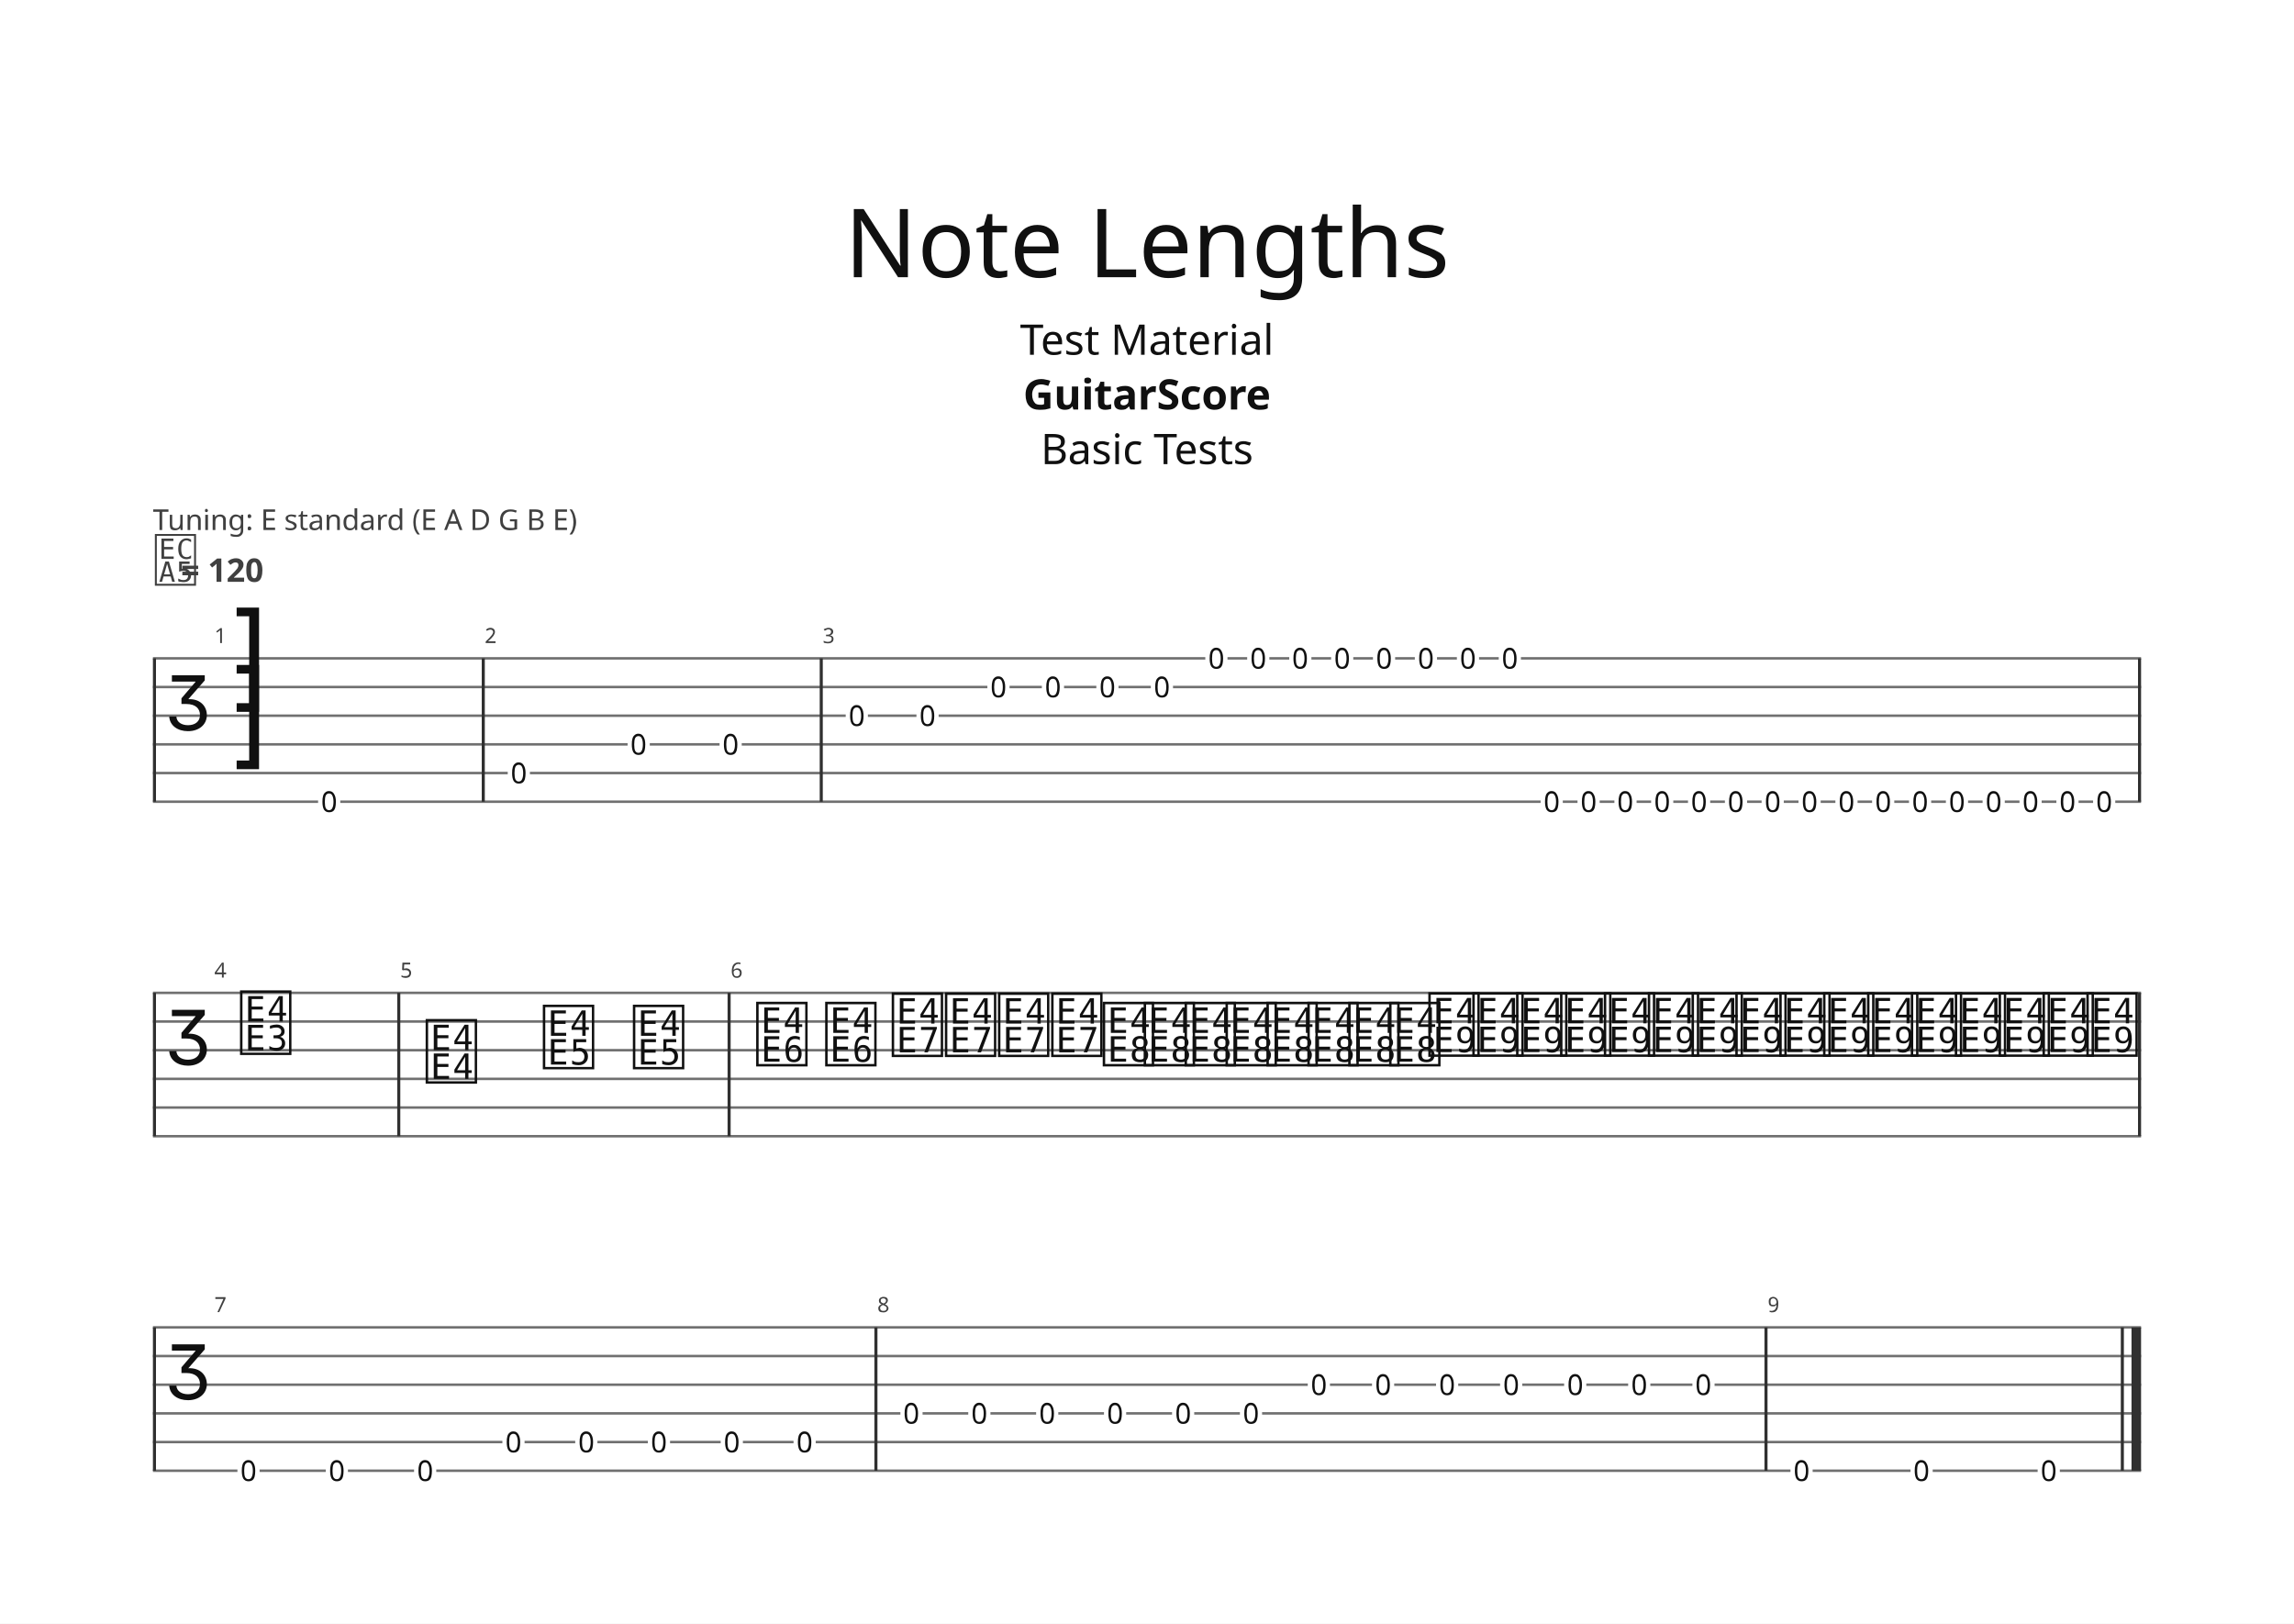
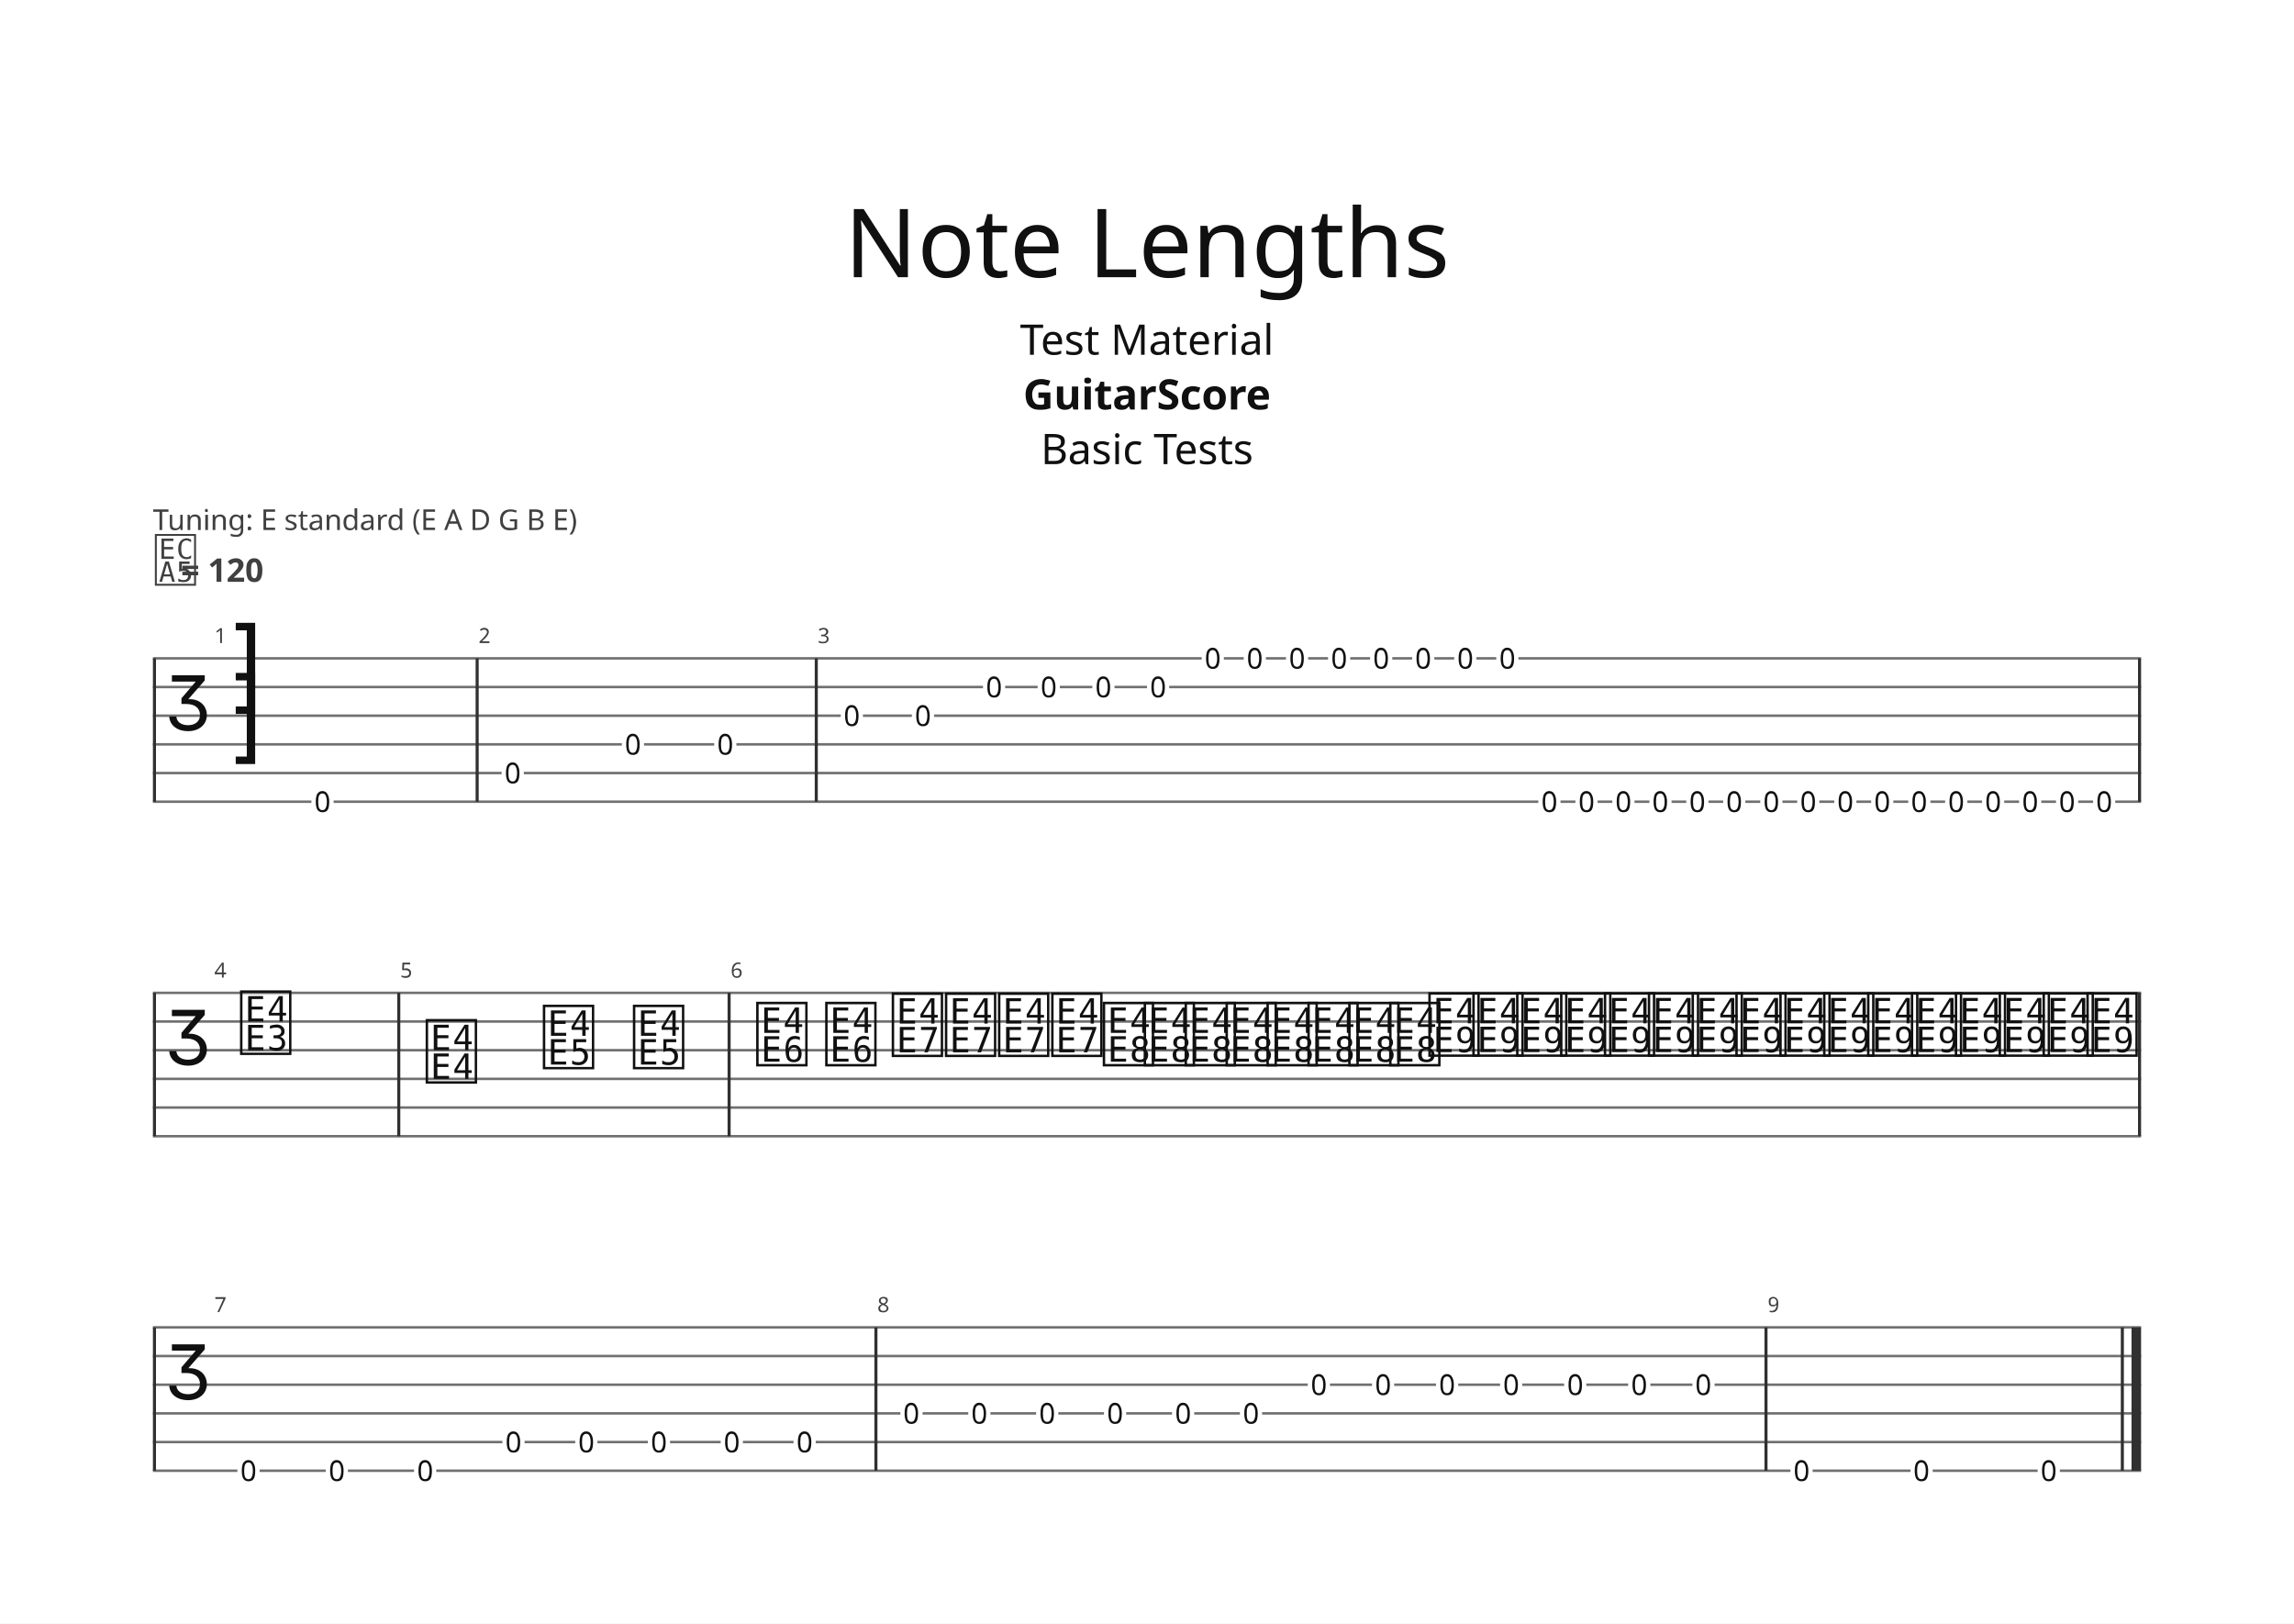
<svg xmlns="http://www.w3.org/2000/svg" width="210mm" height="148.65mm" viewBox="0 0 120 84.94">
  <rect width="100%" height="100%" fill="#ffffff" />
  <text x="60" y="14.5" font-family="Noto Sans" font-size="5" text-anchor="middle" fill="#101010">Note Lengths</text>
  <text x="60" y="18.56" font-family="Noto Sans" font-size="2.2" text-anchor="middle" fill="#101010">Test Material</text>
  <text x="60" y="21.42" font-family="Noto Sans" font-size="2.2" font-weight="bold" text-anchor="middle" fill="#101010">GuitarScore</text>
  <text x="60" y="24.28" font-family="Noto Sans" font-size="2.2" text-anchor="middle" fill="#101010">Basic Tests</text>
  <text x="8" y="27.73" font-family="Noto Sans" font-size="1.5" fill="#404040">Tuning: E standard (E A D G B E)</text>
  <text x="9.46" y="30.44" font-family="Noto Sans" font-size="1.7" font-weight="bold" fill="#404040">= 120</text>
  <text x="8" y="30.44" font-family="Bravura" font-size="3.2" fill="#404040" data-glyph="metNoteQuarterUp"></text>
  <line x1="8" y1="34.44" x2="112" y2="34.44" stroke="#707070" stroke-width="0.13" />
  <line x1="8" y1="35.94" x2="112" y2="35.94" stroke="#707070" stroke-width="0.13" />
  <line x1="8" y1="37.44" x2="112" y2="37.44" stroke="#707070" stroke-width="0.13" />
  <line x1="8" y1="38.94" x2="112" y2="38.94" stroke="#707070" stroke-width="0.13" />
  <line x1="8" y1="40.44" x2="112" y2="40.44" stroke="#707070" stroke-width="0.13" />
  <line x1="8" y1="41.94" x2="112" y2="41.94" stroke="#707070" stroke-width="0.13" />
  <line x1="8.08" y1="34.44" x2="8.08" y2="41.94" stroke="#303030" stroke-width="0.16" />
  <text x="8.6" y="38.22" font-family="Bravura" font-size="3.97" fill="#101010" data-glyph="6stringTabClef"></text>
  <text x="11.22" y="33.64" font-family="Noto Sans" font-size="1.1" fill="#404040">1</text>
-   <text x="12.02" y="36.69" font-family="Bravura" font-size="6" fill="#101010" data-glyph="timeSig4"></text>
-   <text x="12.02" y="39.69" font-family="Bravura" font-size="6" fill="#101010" data-glyph="timeSig4"></text>
-   <rect x="16.64" y="41.2" width="1.16" height="1.47" fill="#ffffff" />
-   <text x="17.22" y="42.48" font-family="Noto Sans" font-size="1.5" text-anchor="middle" fill="#101010">0</text>
-   <line x1="25.28" y1="34.44" x2="25.28" y2="41.94" stroke="#303030" stroke-width="0.16" />
-   <text x="25.36" y="33.64" font-family="Noto Sans" font-size="1.1" fill="#404040">2</text>
-   <rect x="26.56" y="39.7" width="1.16" height="1.47" fill="#ffffff" />
-   <text x="27.14" y="40.98" font-family="Noto Sans" font-size="1.5" text-anchor="middle" fill="#101010">0</text>
-   <rect x="32.83" y="38.2" width="1.16" height="1.47" fill="#ffffff" />
-   <text x="33.4" y="39.48" font-family="Noto Sans" font-size="1.5" text-anchor="middle" fill="#101010">0</text>
-   <rect x="37.64" y="38.2" width="1.16" height="1.47" fill="#ffffff" />
-   <text x="38.22" y="39.48" font-family="Noto Sans" font-size="1.5" text-anchor="middle" fill="#101010">0</text>
-   <line x1="42.96" y1="34.44" x2="42.96" y2="41.94" stroke="#303030" stroke-width="0.16" />
-   <text x="43.04" y="33.64" font-family="Noto Sans" font-size="1.1" fill="#404040">3</text>
-   <rect x="44.24" y="36.7" width="1.16" height="1.47" fill="#ffffff" />
-   <text x="44.82" y="37.98" font-family="Noto Sans" font-size="1.5" text-anchor="middle" fill="#101010">0</text>
-   <rect x="47.94" y="36.7" width="1.16" height="1.47" fill="#ffffff" />
-   <text x="48.52" y="37.98" font-family="Noto Sans" font-size="1.5" text-anchor="middle" fill="#101010">0</text>
-   <rect x="51.65" y="35.2" width="1.16" height="1.47" fill="#ffffff" />
-   <text x="52.23" y="36.48" font-family="Noto Sans" font-size="1.5" text-anchor="middle" fill="#101010">0</text>
-   <rect x="54.5" y="35.2" width="1.16" height="1.47" fill="#ffffff" />
-   <text x="55.08" y="36.48" font-family="Noto Sans" font-size="1.5" text-anchor="middle" fill="#101010">0</text>
-   <rect x="57.35" y="35.2" width="1.16" height="1.47" fill="#ffffff" />
-   <text x="57.93" y="36.48" font-family="Noto Sans" font-size="1.5" text-anchor="middle" fill="#101010">0</text>
-   <rect x="60.2" y="35.2" width="1.16" height="1.47" fill="#ffffff" />
-   <text x="60.78" y="36.48" font-family="Noto Sans" font-size="1.5" text-anchor="middle" fill="#101010">0</text>
-   <rect x="63.05" y="33.7" width="1.16" height="1.47" fill="#ffffff" />
-   <text x="63.63" y="34.98" font-family="Noto Sans" font-size="1.5" text-anchor="middle" fill="#101010">0</text>
-   <rect x="65.24" y="33.7" width="1.16" height="1.47" fill="#ffffff" />
-   <text x="65.82" y="34.98" font-family="Noto Sans" font-size="1.5" text-anchor="middle" fill="#101010">0</text>
-   <rect x="67.44" y="33.7" width="1.16" height="1.47" fill="#ffffff" />
-   <text x="68.01" y="34.98" font-family="Noto Sans" font-size="1.5" text-anchor="middle" fill="#101010">0</text>
-   <rect x="69.63" y="33.7" width="1.16" height="1.47" fill="#ffffff" />
-   <text x="70.21" y="34.98" font-family="Noto Sans" font-size="1.5" text-anchor="middle" fill="#101010">0</text>
-   <rect x="71.82" y="33.7" width="1.16" height="1.47" fill="#ffffff" />
-   <text x="72.4" y="34.98" font-family="Noto Sans" font-size="1.5" text-anchor="middle" fill="#101010">0</text>
-   <rect x="74.01" y="33.7" width="1.16" height="1.47" fill="#ffffff" />
-   <text x="74.59" y="34.98" font-family="Noto Sans" font-size="1.5" text-anchor="middle" fill="#101010">0</text>
-   <rect x="76.21" y="33.7" width="1.16" height="1.47" fill="#ffffff" />
-   <text x="76.79" y="34.98" font-family="Noto Sans" font-size="1.5" text-anchor="middle" fill="#101010">0</text>
-   <rect x="78.4" y="33.7" width="1.16" height="1.47" fill="#ffffff" />
-   <text x="78.98" y="34.98" font-family="Noto Sans" font-size="1.5" text-anchor="middle" fill="#101010">0</text>
-   <rect x="80.59" y="41.2" width="1.16" height="1.47" fill="#ffffff" />
-   <text x="81.17" y="42.48" font-family="Noto Sans" font-size="1.5" text-anchor="middle" fill="#101010">0</text>
-   <rect x="82.52" y="41.2" width="1.16" height="1.47" fill="#ffffff" />
-   <text x="83.1" y="42.48" font-family="Noto Sans" font-size="1.5" text-anchor="middle" fill="#101010">0</text>
-   <rect x="84.45" y="41.2" width="1.16" height="1.47" fill="#ffffff" />
-   <text x="85.02" y="42.48" font-family="Noto Sans" font-size="1.5" text-anchor="middle" fill="#101010">0</text>
-   <rect x="86.37" y="41.2" width="1.16" height="1.47" fill="#ffffff" />
-   <text x="86.95" y="42.48" font-family="Noto Sans" font-size="1.5" text-anchor="middle" fill="#101010">0</text>
-   <rect x="88.3" y="41.2" width="1.16" height="1.47" fill="#ffffff" />
-   <text x="88.88" y="42.48" font-family="Noto Sans" font-size="1.5" text-anchor="middle" fill="#101010">0</text>
-   <rect x="90.23" y="41.2" width="1.16" height="1.47" fill="#ffffff" />
-   <text x="90.8" y="42.48" font-family="Noto Sans" font-size="1.5" text-anchor="middle" fill="#101010">0</text>
-   <rect x="92.15" y="41.2" width="1.16" height="1.47" fill="#ffffff" />
-   <text x="92.73" y="42.48" font-family="Noto Sans" font-size="1.5" text-anchor="middle" fill="#101010">0</text>
-   <rect x="94.08" y="41.2" width="1.16" height="1.47" fill="#ffffff" />
-   <text x="94.66" y="42.48" font-family="Noto Sans" font-size="1.5" text-anchor="middle" fill="#101010">0</text>
-   <rect x="96.01" y="41.2" width="1.16" height="1.47" fill="#ffffff" />
-   <text x="96.59" y="42.48" font-family="Noto Sans" font-size="1.5" text-anchor="middle" fill="#101010">0</text>
-   <rect x="97.93" y="41.2" width="1.16" height="1.47" fill="#ffffff" />
-   <text x="98.51" y="42.48" font-family="Noto Sans" font-size="1.5" text-anchor="middle" fill="#101010">0</text>
-   <rect x="99.86" y="41.2" width="1.16" height="1.47" fill="#ffffff" />
-   <text x="100.44" y="42.48" font-family="Noto Sans" font-size="1.5" text-anchor="middle" fill="#101010">0</text>
-   <rect x="101.79" y="41.2" width="1.16" height="1.47" fill="#ffffff" />
-   <text x="102.37" y="42.48" font-family="Noto Sans" font-size="1.5" text-anchor="middle" fill="#101010">0</text>
-   <rect x="103.71" y="41.2" width="1.16" height="1.47" fill="#ffffff" />
-   <text x="104.29" y="42.48" font-family="Noto Sans" font-size="1.5" text-anchor="middle" fill="#101010">0</text>
-   <rect x="105.64" y="41.2" width="1.16" height="1.47" fill="#ffffff" />
-   <text x="106.22" y="42.48" font-family="Noto Sans" font-size="1.5" text-anchor="middle" fill="#101010">0</text>
-   <rect x="107.57" y="41.2" width="1.16" height="1.47" fill="#ffffff" />
-   <text x="108.15" y="42.48" font-family="Noto Sans" font-size="1.5" text-anchor="middle" fill="#101010">0</text>
+   <text x="12.02" y="36.88" font-family="Bravura" font-size="5.25" fill="#101010" data-glyph="timeSig4"></text>
+   <text x="12.02" y="39.5" font-family="Bravura" font-size="5.25" fill="#101010" data-glyph="timeSig4"></text>
+   <rect x="16.29" y="41.2" width="1.16" height="1.47" fill="#ffffff" />
+   <text x="16.87" y="42.48" font-family="Noto Sans" font-size="1.5" text-anchor="middle" fill="#101010">0</text>
+   <line x1="24.96" y1="34.44" x2="24.96" y2="41.94" stroke="#303030" stroke-width="0.16" />
+   <text x="25.04" y="33.64" font-family="Noto Sans" font-size="1.1" fill="#404040">2</text>
+   <rect x="26.24" y="39.7" width="1.16" height="1.47" fill="#ffffff" />
+   <text x="26.82" y="40.98" font-family="Noto Sans" font-size="1.5" text-anchor="middle" fill="#101010">0</text>
+   <rect x="32.53" y="38.2" width="1.16" height="1.47" fill="#ffffff" />
+   <text x="33.11" y="39.48" font-family="Noto Sans" font-size="1.5" text-anchor="middle" fill="#101010">0</text>
+   <rect x="37.36" y="38.2" width="1.16" height="1.47" fill="#ffffff" />
+   <text x="37.94" y="39.48" font-family="Noto Sans" font-size="1.5" text-anchor="middle" fill="#101010">0</text>
+   <line x1="42.7" y1="34.44" x2="42.7" y2="41.94" stroke="#303030" stroke-width="0.16" />
+   <text x="42.78" y="33.64" font-family="Noto Sans" font-size="1.1" fill="#404040">3</text>
+   <rect x="43.98" y="36.7" width="1.16" height="1.47" fill="#ffffff" />
+   <text x="44.56" y="37.98" font-family="Noto Sans" font-size="1.5" text-anchor="middle" fill="#101010">0</text>
+   <rect x="47.7" y="36.7" width="1.16" height="1.47" fill="#ffffff" />
+   <text x="48.28" y="37.98" font-family="Noto Sans" font-size="1.5" text-anchor="middle" fill="#101010">0</text>
+   <rect x="51.42" y="35.2" width="1.16" height="1.47" fill="#ffffff" />
+   <text x="52" y="36.48" font-family="Noto Sans" font-size="1.5" text-anchor="middle" fill="#101010">0</text>
+   <rect x="54.28" y="35.2" width="1.16" height="1.47" fill="#ffffff" />
+   <text x="54.86" y="36.48" font-family="Noto Sans" font-size="1.5" text-anchor="middle" fill="#101010">0</text>
+   <rect x="57.14" y="35.2" width="1.16" height="1.47" fill="#ffffff" />
+   <text x="57.72" y="36.48" font-family="Noto Sans" font-size="1.5" text-anchor="middle" fill="#101010">0</text>
+   <rect x="60" y="35.2" width="1.16" height="1.47" fill="#ffffff" />
+   <text x="60.58" y="36.48" font-family="Noto Sans" font-size="1.5" text-anchor="middle" fill="#101010">0</text>
+   <rect x="62.86" y="33.7" width="1.16" height="1.47" fill="#ffffff" />
+   <text x="63.44" y="34.98" font-family="Noto Sans" font-size="1.5" text-anchor="middle" fill="#101010">0</text>
+   <rect x="65.06" y="33.7" width="1.16" height="1.47" fill="#ffffff" />
+   <text x="65.64" y="34.98" font-family="Noto Sans" font-size="1.5" text-anchor="middle" fill="#101010">0</text>
+   <rect x="67.27" y="33.7" width="1.16" height="1.47" fill="#ffffff" />
+   <text x="67.85" y="34.98" font-family="Noto Sans" font-size="1.5" text-anchor="middle" fill="#101010">0</text>
+   <rect x="69.47" y="33.7" width="1.16" height="1.47" fill="#ffffff" />
+   <text x="70.05" y="34.98" font-family="Noto Sans" font-size="1.5" text-anchor="middle" fill="#101010">0</text>
+   <rect x="71.67" y="33.7" width="1.16" height="1.47" fill="#ffffff" />
+   <text x="72.25" y="34.98" font-family="Noto Sans" font-size="1.5" text-anchor="middle" fill="#101010">0</text>
+   <rect x="73.87" y="33.7" width="1.16" height="1.47" fill="#ffffff" />
+   <text x="74.45" y="34.98" font-family="Noto Sans" font-size="1.5" text-anchor="middle" fill="#101010">0</text>
+   <rect x="76.07" y="33.7" width="1.16" height="1.47" fill="#ffffff" />
+   <text x="76.65" y="34.98" font-family="Noto Sans" font-size="1.5" text-anchor="middle" fill="#101010">0</text>
+   <rect x="78.27" y="33.7" width="1.16" height="1.47" fill="#ffffff" />
+   <text x="78.85" y="34.98" font-family="Noto Sans" font-size="1.5" text-anchor="middle" fill="#101010">0</text>
+   <rect x="80.47" y="41.2" width="1.16" height="1.47" fill="#ffffff" />
+   <text x="81.05" y="42.48" font-family="Noto Sans" font-size="1.5" text-anchor="middle" fill="#101010">0</text>
+   <rect x="82.41" y="41.2" width="1.16" height="1.47" fill="#ffffff" />
+   <text x="82.99" y="42.48" font-family="Noto Sans" font-size="1.5" text-anchor="middle" fill="#101010">0</text>
+   <rect x="84.34" y="41.2" width="1.16" height="1.47" fill="#ffffff" />
+   <text x="84.92" y="42.48" font-family="Noto Sans" font-size="1.5" text-anchor="middle" fill="#101010">0</text>
+   <rect x="86.28" y="41.2" width="1.16" height="1.47" fill="#ffffff" />
+   <text x="86.85" y="42.48" font-family="Noto Sans" font-size="1.5" text-anchor="middle" fill="#101010">0</text>
+   <rect x="88.21" y="41.2" width="1.16" height="1.47" fill="#ffffff" />
+   <text x="88.79" y="42.48" font-family="Noto Sans" font-size="1.5" text-anchor="middle" fill="#101010">0</text>
+   <rect x="90.14" y="41.2" width="1.16" height="1.47" fill="#ffffff" />
+   <text x="90.72" y="42.48" font-family="Noto Sans" font-size="1.5" text-anchor="middle" fill="#101010">0</text>
+   <rect x="92.08" y="41.2" width="1.16" height="1.47" fill="#ffffff" />
+   <text x="92.66" y="42.48" font-family="Noto Sans" font-size="1.5" text-anchor="middle" fill="#101010">0</text>
+   <rect x="94.01" y="41.2" width="1.16" height="1.47" fill="#ffffff" />
+   <text x="94.59" y="42.48" font-family="Noto Sans" font-size="1.5" text-anchor="middle" fill="#101010">0</text>
+   <rect x="95.95" y="41.2" width="1.16" height="1.47" fill="#ffffff" />
+   <text x="96.53" y="42.48" font-family="Noto Sans" font-size="1.5" text-anchor="middle" fill="#101010">0</text>
+   <rect x="97.88" y="41.2" width="1.16" height="1.47" fill="#ffffff" />
+   <text x="98.46" y="42.48" font-family="Noto Sans" font-size="1.5" text-anchor="middle" fill="#101010">0</text>
+   <rect x="99.82" y="41.2" width="1.16" height="1.47" fill="#ffffff" />
+   <text x="100.39" y="42.48" font-family="Noto Sans" font-size="1.5" text-anchor="middle" fill="#101010">0</text>
+   <rect x="101.75" y="41.2" width="1.16" height="1.47" fill="#ffffff" />
+   <text x="102.33" y="42.48" font-family="Noto Sans" font-size="1.5" text-anchor="middle" fill="#101010">0</text>
+   <rect x="103.68" y="41.2" width="1.16" height="1.47" fill="#ffffff" />
+   <text x="104.26" y="42.48" font-family="Noto Sans" font-size="1.5" text-anchor="middle" fill="#101010">0</text>
+   <rect x="105.62" y="41.2" width="1.16" height="1.47" fill="#ffffff" />
+   <text x="106.2" y="42.48" font-family="Noto Sans" font-size="1.5" text-anchor="middle" fill="#101010">0</text>
+   <rect x="107.55" y="41.2" width="1.16" height="1.47" fill="#ffffff" />
+   <text x="108.13" y="42.48" font-family="Noto Sans" font-size="1.5" text-anchor="middle" fill="#101010">0</text>
  <rect x="109.49" y="41.2" width="1.16" height="1.47" fill="#ffffff" />
  <text x="110.07" y="42.48" font-family="Noto Sans" font-size="1.5" text-anchor="middle" fill="#101010">0</text>
  <line x1="111.92" y1="34.44" x2="111.92" y2="41.94" stroke="#303030" stroke-width="0.16" />
  <line x1="8" y1="51.94" x2="112" y2="51.94" stroke="#707070" stroke-width="0.13" />
  <line x1="8" y1="53.44" x2="112" y2="53.44" stroke="#707070" stroke-width="0.13" />
  <line x1="8" y1="54.94" x2="112" y2="54.94" stroke="#707070" stroke-width="0.13" />
  <line x1="8" y1="56.44" x2="112" y2="56.44" stroke="#707070" stroke-width="0.13" />
  <line x1="8" y1="57.94" x2="112" y2="57.94" stroke="#707070" stroke-width="0.13" />
  <line x1="8" y1="59.44" x2="112" y2="59.44" stroke="#707070" stroke-width="0.13" />
  <line x1="8.08" y1="51.94" x2="8.08" y2="59.44" stroke="#303030" stroke-width="0.16" />
  <text x="8.6" y="55.72" font-family="Bravura" font-size="3.97" fill="#101010" data-glyph="6stringTabClef"></text>
  <text x="11.22" y="51.14" font-family="Noto Sans" font-size="1.1" fill="#404040">4</text>
  <text x="12.43" y="54.94" font-family="Bravura" font-size="4" fill="#101010" data-glyph="restWhole"></text>
  <line x1="20.86" y1="51.94" x2="20.86" y2="59.44" stroke="#303030" stroke-width="0.16" />
  <text x="20.94" y="51.14" font-family="Noto Sans" font-size="1.1" fill="#404040">5</text>
  <text x="22.14" y="56.44" font-family="Bravura" font-size="4" fill="#101010" data-glyph="restHalf"></text>
  <text x="28.27" y="55.69" font-family="Bravura" font-size="4" fill="#101010" data-glyph="restQuarter"></text>
  <text x="32.98" y="55.69" font-family="Bravura" font-size="4" fill="#101010" data-glyph="restQuarter"></text>
  <line x1="38.14" y1="51.94" x2="38.14" y2="59.44" stroke="#303030" stroke-width="0.16" />
  <text x="38.22" y="51.14" font-family="Noto Sans" font-size="1.1" fill="#404040">6</text>
  <text x="39.43" y="55.54" font-family="Bravura" font-size="4" fill="#101010" data-glyph="rest8th"></text>
  <text x="43.04" y="55.54" font-family="Bravura" font-size="4" fill="#101010" data-glyph="rest8th"></text>
  <text x="46.52" y="55.05" font-family="Bravura" font-size="4" fill="#101010" data-glyph="rest16th"></text>
  <text x="49.3" y="55.05" font-family="Bravura" font-size="4" fill="#101010" data-glyph="rest16th"></text>
  <text x="52.08" y="55.05" font-family="Bravura" font-size="4" fill="#101010" data-glyph="rest16th"></text>
  <text x="54.86" y="55.05" font-family="Bravura" font-size="4" fill="#101010" data-glyph="rest16th"></text>
  <text x="57.56" y="55.54" font-family="Bravura" font-size="4" fill="#101010" data-glyph="rest32nd"></text>
  <text x="59.7" y="55.54" font-family="Bravura" font-size="4" fill="#101010" data-glyph="rest32nd"></text>
  <text x="61.84" y="55.54" font-family="Bravura" font-size="4" fill="#101010" data-glyph="rest32nd"></text>
  <text x="63.98" y="55.54" font-family="Bravura" font-size="4" fill="#101010" data-glyph="rest32nd"></text>
  <text x="66.12" y="55.54" font-family="Bravura" font-size="4" fill="#101010" data-glyph="rest32nd"></text>
  <text x="68.26" y="55.54" font-family="Bravura" font-size="4" fill="#101010" data-glyph="rest32nd"></text>
  <text x="70.4" y="55.54" font-family="Bravura" font-size="4" fill="#101010" data-glyph="rest32nd"></text>
  <text x="72.54" y="55.54" font-family="Bravura" font-size="4" fill="#101010" data-glyph="rest32nd"></text>
  <text x="74.59" y="55.04" font-family="Bravura" font-size="4" fill="#101010" data-glyph="rest64th"></text>
  <text x="76.89" y="55.04" font-family="Bravura" font-size="4" fill="#101010" data-glyph="rest64th"></text>
  <text x="79.18" y="55.04" font-family="Bravura" font-size="4" fill="#101010" data-glyph="rest64th"></text>
  <text x="81.48" y="55.04" font-family="Bravura" font-size="4" fill="#101010" data-glyph="rest64th"></text>
  <text x="83.77" y="55.04" font-family="Bravura" font-size="4" fill="#101010" data-glyph="rest64th"></text>
  <text x="86.07" y="55.04" font-family="Bravura" font-size="4" fill="#101010" data-glyph="rest64th"></text>
  <text x="88.36" y="55.04" font-family="Bravura" font-size="4" fill="#101010" data-glyph="rest64th"></text>
  <text x="90.65" y="55.04" font-family="Bravura" font-size="4" fill="#101010" data-glyph="rest64th"></text>
  <text x="92.95" y="55.04" font-family="Bravura" font-size="4" fill="#101010" data-glyph="rest64th"></text>
  <text x="95.24" y="55.04" font-family="Bravura" font-size="4" fill="#101010" data-glyph="rest64th"></text>
  <text x="97.54" y="55.04" font-family="Bravura" font-size="4" fill="#101010" data-glyph="rest64th"></text>
  <text x="99.83" y="55.04" font-family="Bravura" font-size="4" fill="#101010" data-glyph="rest64th"></text>
  <text x="102.13" y="55.04" font-family="Bravura" font-size="4" fill="#101010" data-glyph="rest64th"></text>
  <text x="104.42" y="55.04" font-family="Bravura" font-size="4" fill="#101010" data-glyph="rest64th"></text>
  <text x="106.72" y="55.04" font-family="Bravura" font-size="4" fill="#101010" data-glyph="rest64th"></text>
  <text x="109.01" y="55.04" font-family="Bravura" font-size="4" fill="#101010" data-glyph="rest64th"></text>
  <line x1="111.92" y1="51.94" x2="111.92" y2="59.44" stroke="#303030" stroke-width="0.16" />
  <line x1="8" y1="69.44" x2="112" y2="69.44" stroke="#707070" stroke-width="0.13" />
  <line x1="8" y1="70.94" x2="112" y2="70.94" stroke="#707070" stroke-width="0.13" />
  <line x1="8" y1="72.44" x2="112" y2="72.44" stroke="#707070" stroke-width="0.13" />
  <line x1="8" y1="73.94" x2="112" y2="73.94" stroke="#707070" stroke-width="0.13" />
  <line x1="8" y1="75.44" x2="112" y2="75.44" stroke="#707070" stroke-width="0.13" />
  <line x1="8" y1="76.94" x2="112" y2="76.94" stroke="#707070" stroke-width="0.13" />
  <line x1="8.08" y1="69.44" x2="8.08" y2="76.94" stroke="#303030" stroke-width="0.16" />
  <text x="8.6" y="73.22" font-family="Bravura" font-size="3.97" fill="#101010" data-glyph="6stringTabClef"></text>
  <text x="11.22" y="68.64" font-family="Noto Sans" font-size="1.1" fill="#404040">7</text>
  <rect x="12.42" y="76.2" width="1.16" height="1.47" fill="#ffffff" />
  <text x="13" y="77.48" font-family="Noto Sans" font-size="1.5" text-anchor="middle" fill="#101010">0</text>
  <rect x="17.04" y="76.2" width="1.16" height="1.47" fill="#ffffff" />
  <text x="17.62" y="77.48" font-family="Noto Sans" font-size="1.5" text-anchor="middle" fill="#101010">0</text>
  <rect x="21.66" y="76.2" width="1.16" height="1.47" fill="#ffffff" />
  <text x="22.24" y="77.48" font-family="Noto Sans" font-size="1.5" text-anchor="middle" fill="#101010">0</text>
  <rect x="26.28" y="74.7" width="1.16" height="1.47" fill="#ffffff" />
  <text x="26.86" y="75.98" font-family="Noto Sans" font-size="1.5" text-anchor="middle" fill="#101010">0</text>
  <rect x="30.09" y="74.7" width="1.16" height="1.47" fill="#ffffff" />
  <text x="30.67" y="75.98" font-family="Noto Sans" font-size="1.5" text-anchor="middle" fill="#101010">0</text>
  <rect x="33.89" y="74.7" width="1.16" height="1.47" fill="#ffffff" />
  <text x="34.47" y="75.98" font-family="Noto Sans" font-size="1.5" text-anchor="middle" fill="#101010">0</text>
  <rect x="37.7" y="74.7" width="1.16" height="1.47" fill="#ffffff" />
  <text x="38.28" y="75.98" font-family="Noto Sans" font-size="1.5" text-anchor="middle" fill="#101010">0</text>
  <rect x="41.51" y="74.7" width="1.16" height="1.47" fill="#ffffff" />
  <text x="42.09" y="75.98" font-family="Noto Sans" font-size="1.5" text-anchor="middle" fill="#101010">0</text>
  <line x1="45.82" y1="69.44" x2="45.82" y2="76.94" stroke="#303030" stroke-width="0.16" />
  <text x="45.9" y="68.64" font-family="Noto Sans" font-size="1.1" fill="#404040">8</text>
  <rect x="47.1" y="73.2" width="1.16" height="1.47" fill="#ffffff" />
  <text x="47.67" y="74.48" font-family="Noto Sans" font-size="1.5" text-anchor="middle" fill="#101010">0</text>
  <rect x="50.65" y="73.2" width="1.16" height="1.47" fill="#ffffff" />
  <text x="51.23" y="74.48" font-family="Noto Sans" font-size="1.5" text-anchor="middle" fill="#101010">0</text>
  <rect x="54.2" y="73.2" width="1.16" height="1.47" fill="#ffffff" />
  <text x="54.78" y="74.48" font-family="Noto Sans" font-size="1.5" text-anchor="middle" fill="#101010">0</text>
  <rect x="57.75" y="73.2" width="1.16" height="1.47" fill="#ffffff" />
  <text x="58.33" y="74.48" font-family="Noto Sans" font-size="1.5" text-anchor="middle" fill="#101010">0</text>
  <rect x="61.31" y="73.2" width="1.16" height="1.47" fill="#ffffff" />
  <text x="61.89" y="74.48" font-family="Noto Sans" font-size="1.5" text-anchor="middle" fill="#101010">0</text>
  <rect x="64.86" y="73.2" width="1.16" height="1.47" fill="#ffffff" />
  <text x="65.44" y="74.48" font-family="Noto Sans" font-size="1.5" text-anchor="middle" fill="#101010">0</text>
  <rect x="68.41" y="71.7" width="1.16" height="1.47" fill="#ffffff" />
  <text x="68.99" y="72.98" font-family="Noto Sans" font-size="1.5" text-anchor="middle" fill="#101010">0</text>
  <rect x="71.77" y="71.7" width="1.16" height="1.47" fill="#ffffff" />
  <text x="72.35" y="72.98" font-family="Noto Sans" font-size="1.5" text-anchor="middle" fill="#101010">0</text>
  <rect x="75.12" y="71.7" width="1.16" height="1.47" fill="#ffffff" />
  <text x="75.7" y="72.98" font-family="Noto Sans" font-size="1.5" text-anchor="middle" fill="#101010">0</text>
  <rect x="78.47" y="71.7" width="1.16" height="1.47" fill="#ffffff" />
  <text x="79.05" y="72.98" font-family="Noto Sans" font-size="1.5" text-anchor="middle" fill="#101010">0</text>
  <rect x="81.82" y="71.7" width="1.16" height="1.47" fill="#ffffff" />
  <text x="82.4" y="72.98" font-family="Noto Sans" font-size="1.5" text-anchor="middle" fill="#101010">0</text>
  <rect x="85.17" y="71.7" width="1.16" height="1.47" fill="#ffffff" />
  <text x="85.75" y="72.98" font-family="Noto Sans" font-size="1.5" text-anchor="middle" fill="#101010">0</text>
  <rect x="88.53" y="71.7" width="1.16" height="1.47" fill="#ffffff" />
  <text x="89.1" y="72.98" font-family="Noto Sans" font-size="1.5" text-anchor="middle" fill="#101010">0</text>
  <line x1="92.38" y1="69.44" x2="92.38" y2="76.94" stroke="#303030" stroke-width="0.16" />
  <text x="92.46" y="68.64" font-family="Noto Sans" font-size="1.1" fill="#404040">9</text>
  <rect x="93.66" y="76.2" width="1.16" height="1.47" fill="#ffffff" />
  <text x="94.24" y="77.48" font-family="Noto Sans" font-size="1.5" text-anchor="middle" fill="#101010">0</text>
  <rect x="99.94" y="76.2" width="1.16" height="1.47" fill="#ffffff" />
  <text x="100.51" y="77.48" font-family="Noto Sans" font-size="1.5" text-anchor="middle" fill="#101010">0</text>
  <rect x="106.59" y="76.2" width="1.16" height="1.47" fill="#ffffff" />
  <text x="107.17" y="77.48" font-family="Noto Sans" font-size="1.5" text-anchor="middle" fill="#101010">0</text>
  <line x1="111.02" y1="69.44" x2="111.02" y2="76.94" stroke="#303030" stroke-width="0.16" />
  <line x1="111.75" y1="69.44" x2="111.75" y2="76.94" stroke="#303030" stroke-width="0.5" />
</svg>
